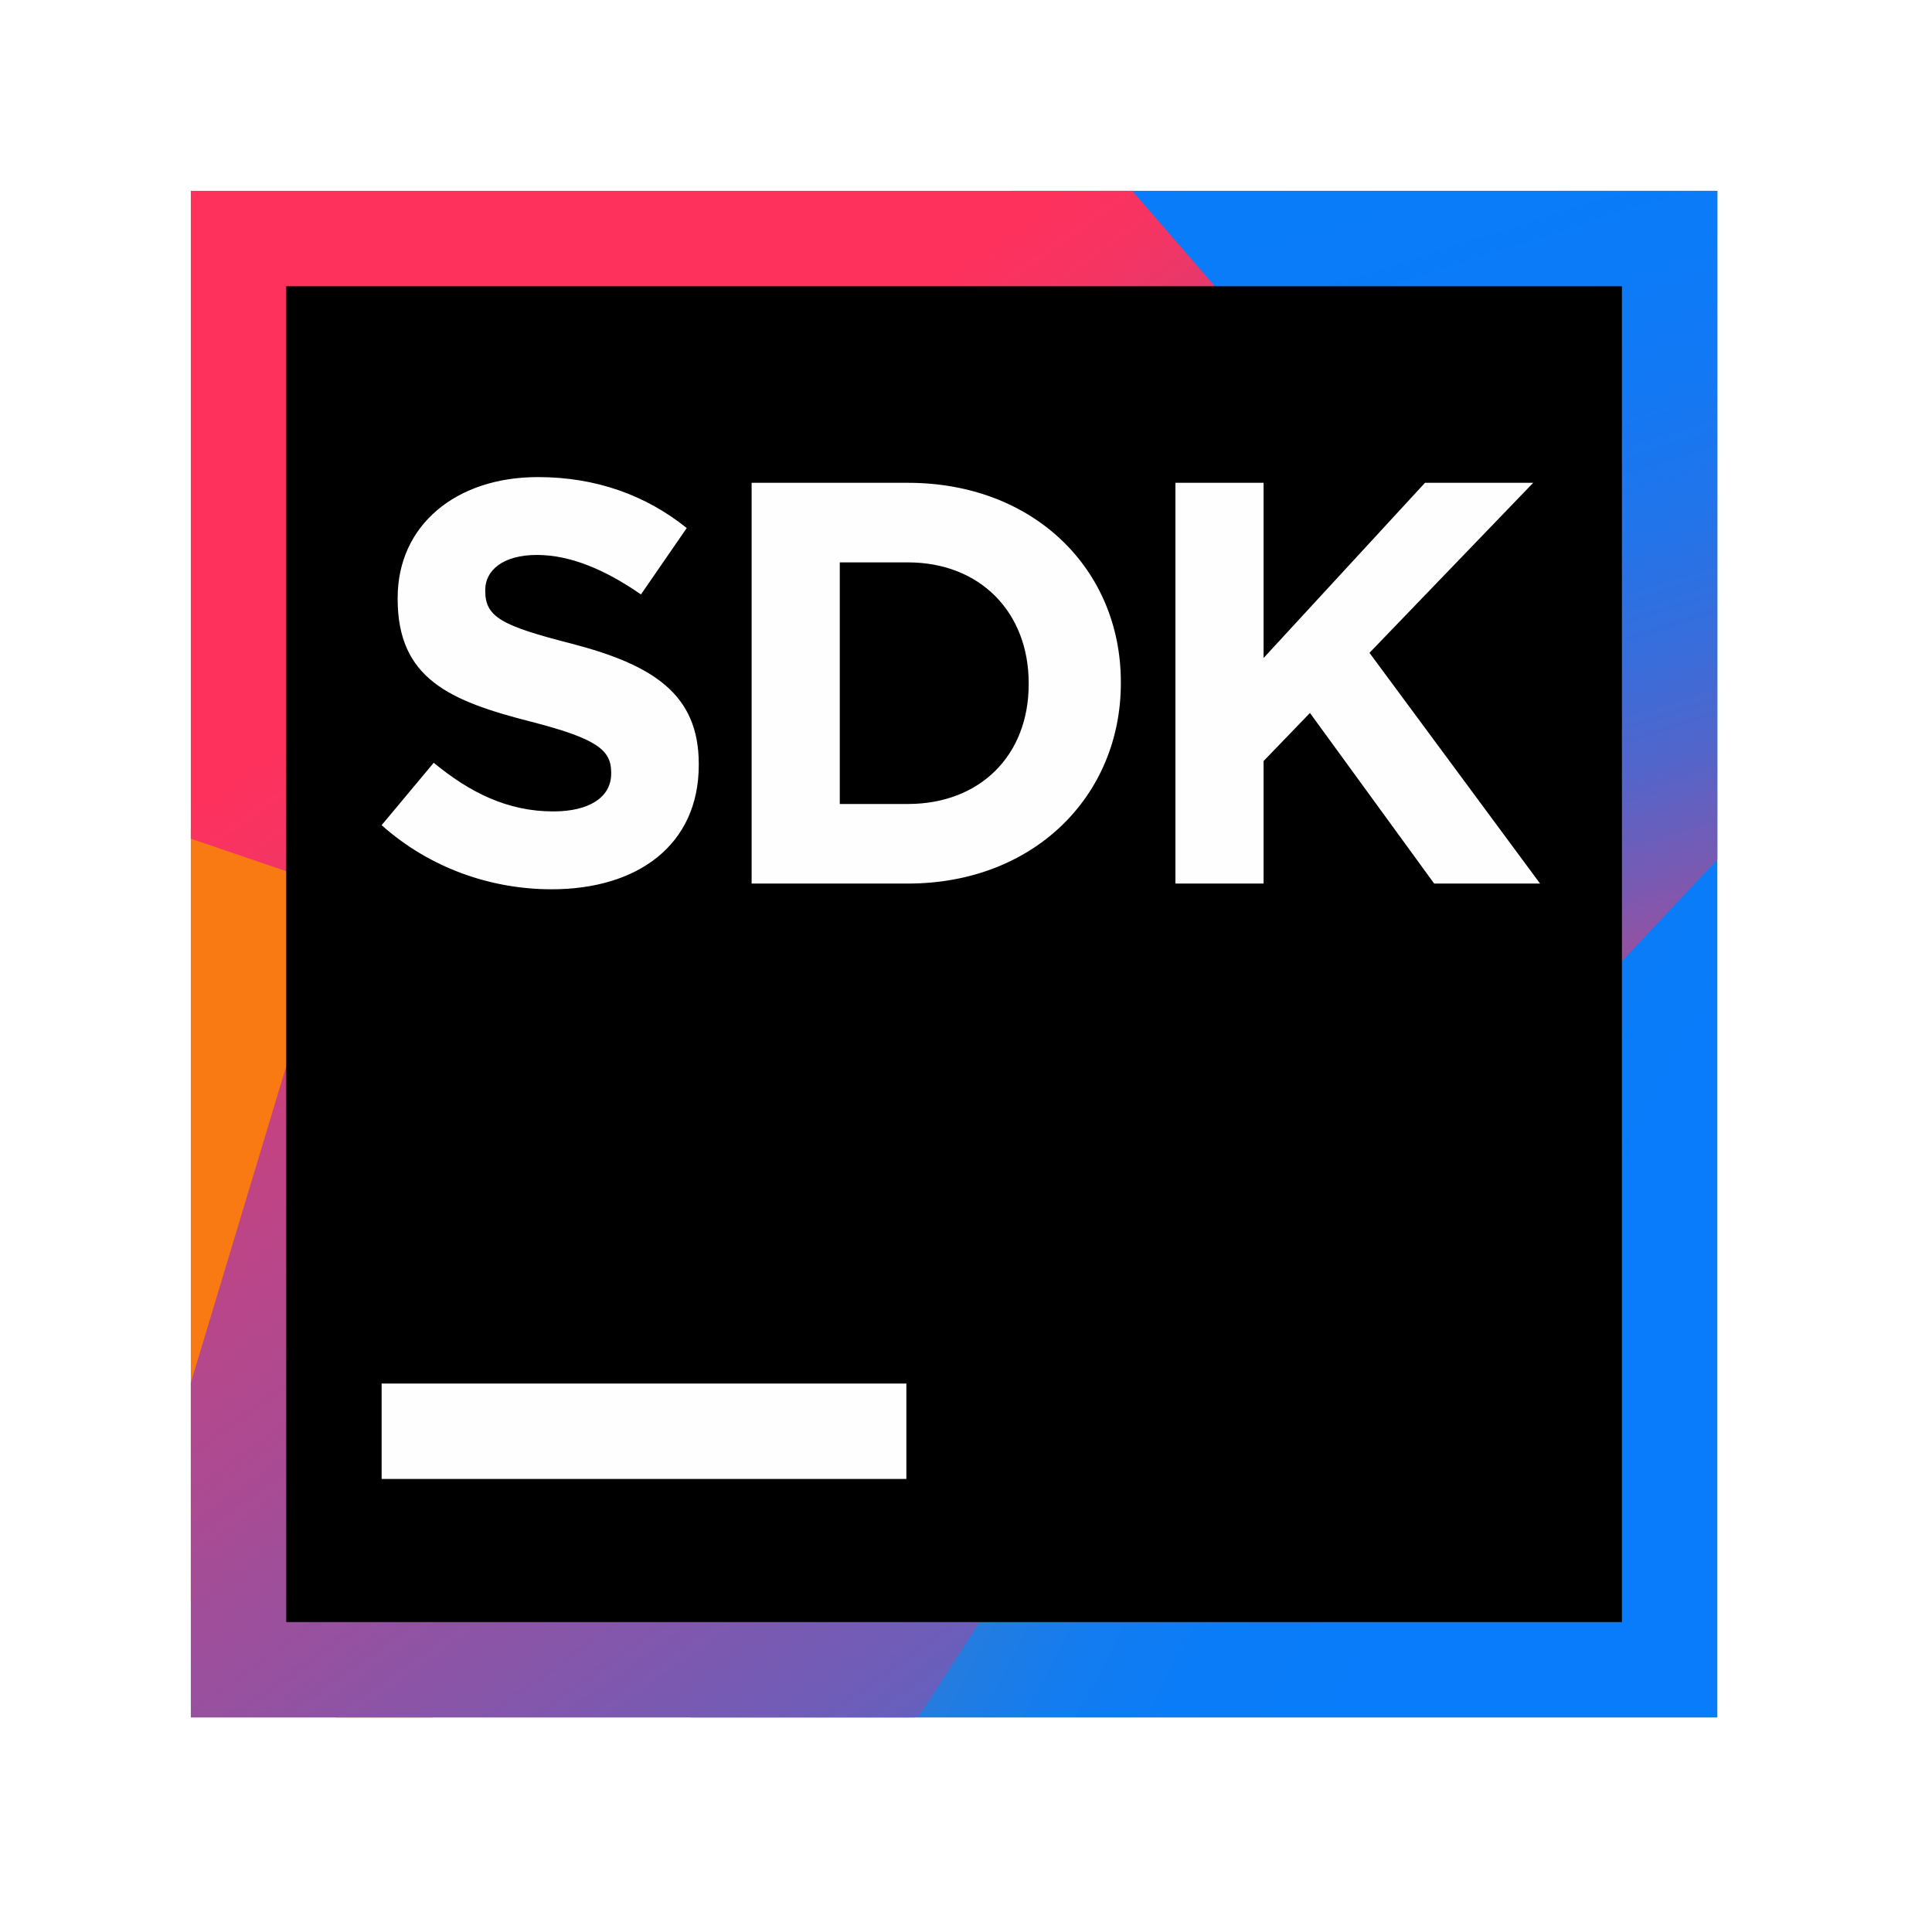
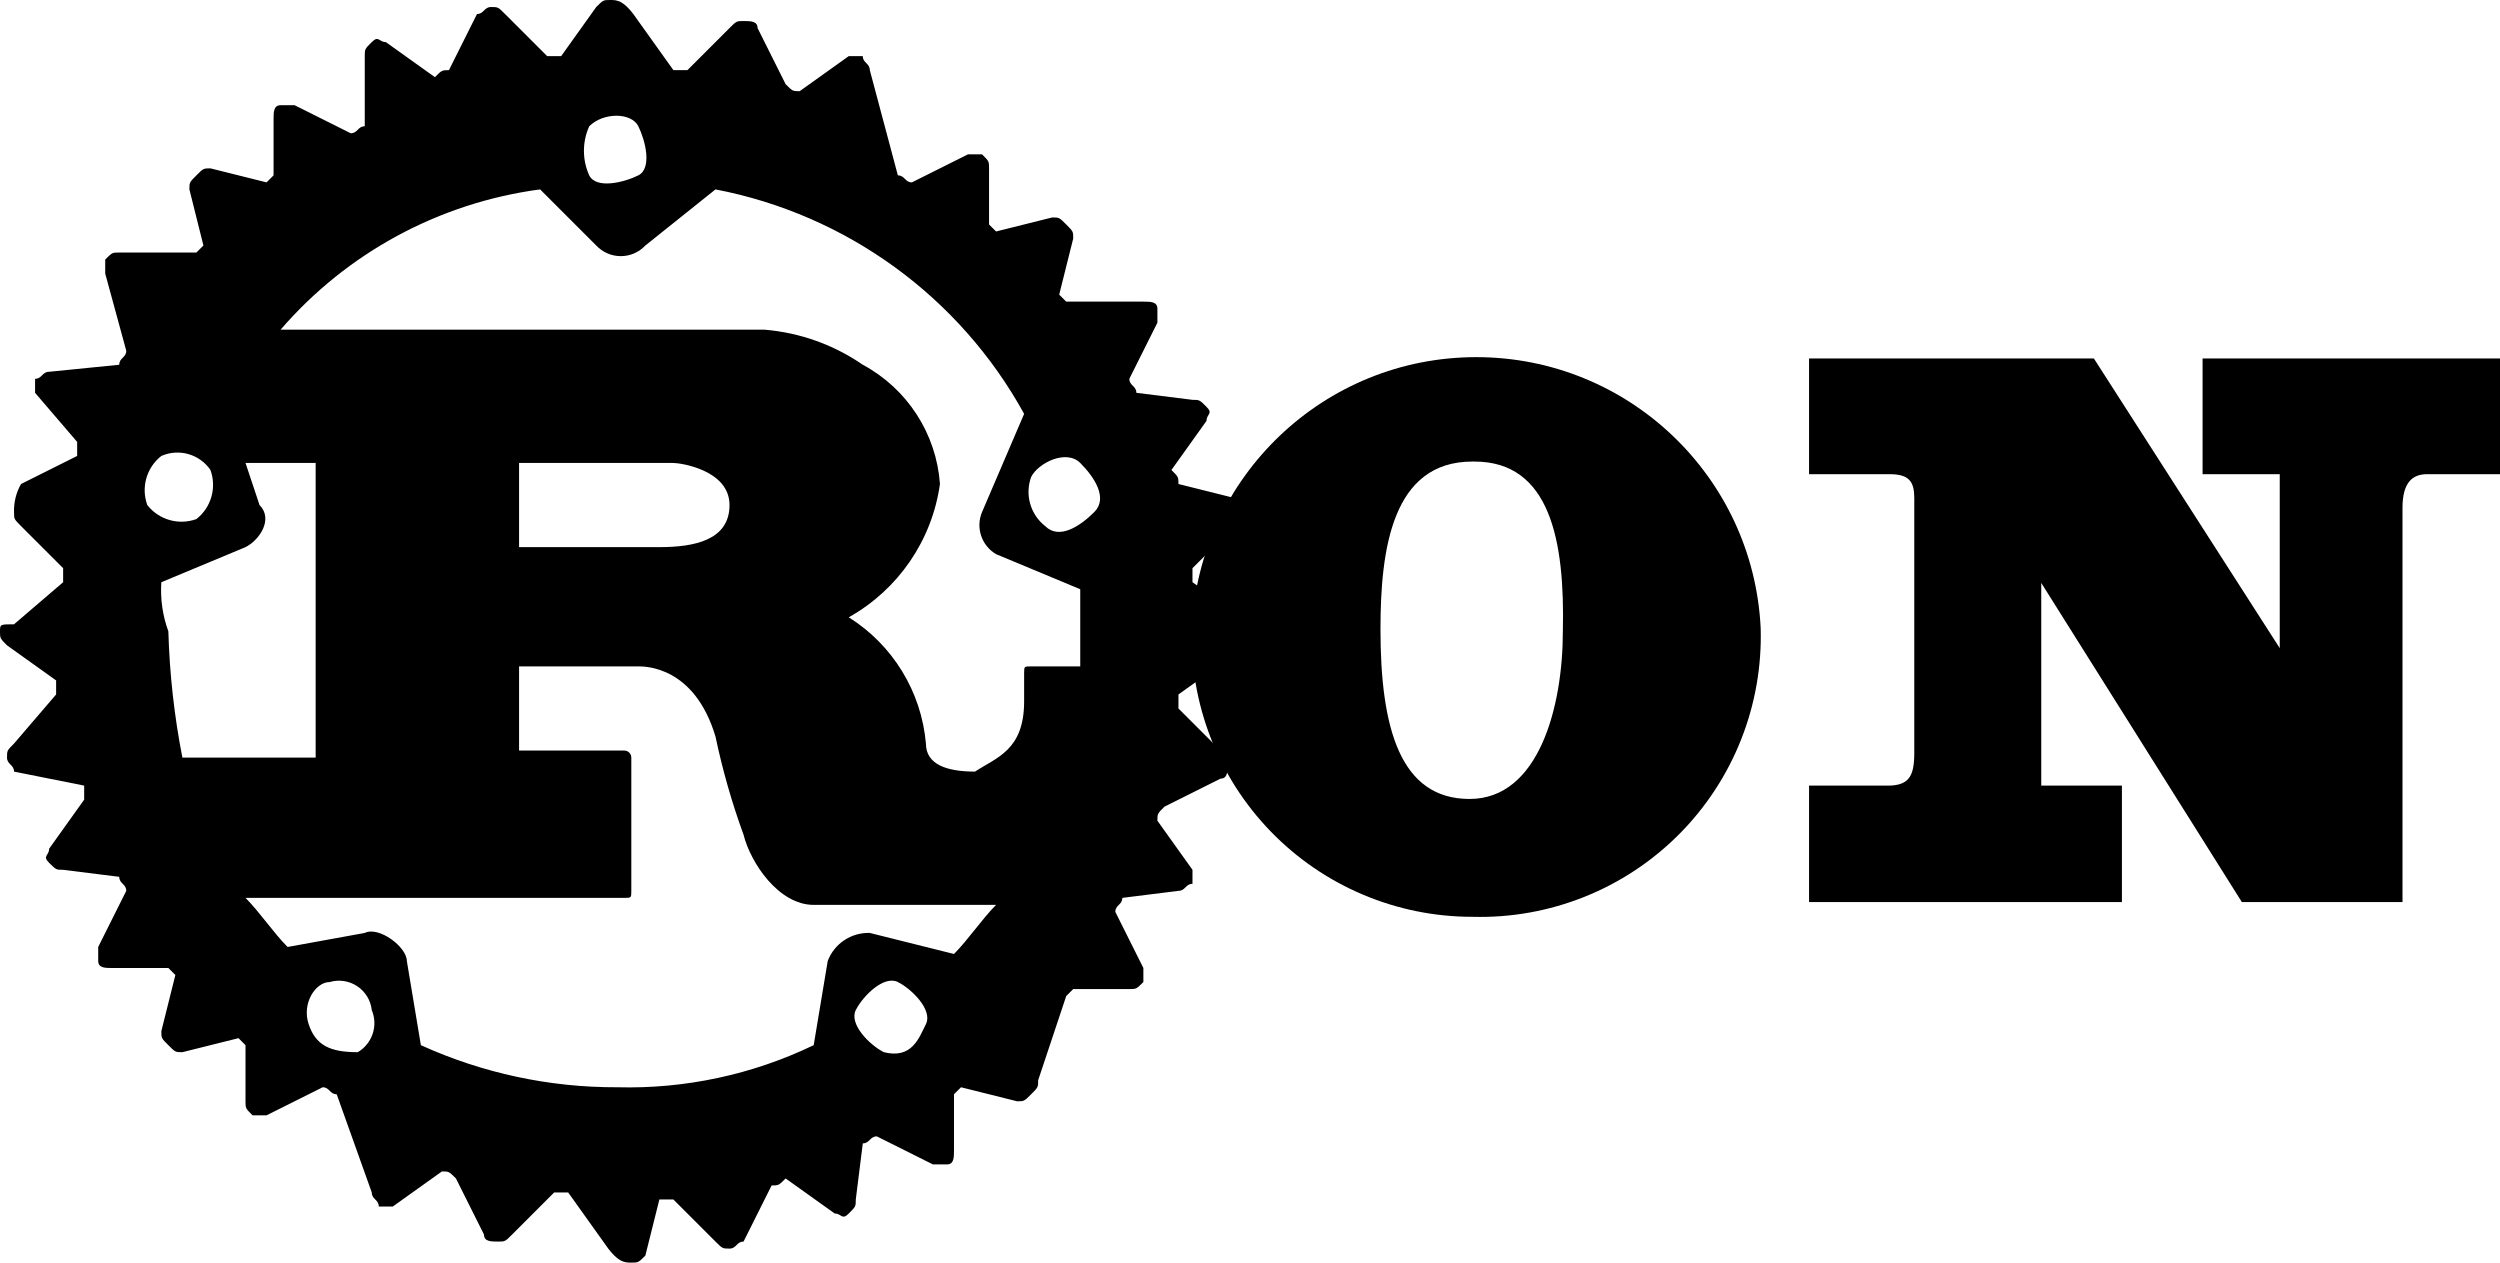
- <svg xmlns="http://www.w3.org/2000/svg" width="81" height="80" viewBox="0 0 81 80">
-   <defs>
-     <linearGradient id="pluginsdk_80-a" x1="-.031%" x2="100.053%" y1="49.963%" y2="49.963%">
-       <stop offset="25.81%" stop-color="#F97A12" />
-       <stop offset="45.91%" stop-color="#B07B58" />
-       <stop offset="72.41%" stop-color="#577BAE" />
-       <stop offset="91.05%" stop-color="#1E7CE5" />
-       <stop offset="100%" stop-color="#087CFA" />
-     </linearGradient>
-     <linearGradient id="pluginsdk_80-b" x1="27.55%" x2="82.223%" y1="34.514%" y2="77.605%">
-       <stop offset="0%" stop-color="#F97A12" />
-       <stop offset="7.18%" stop-color="#CB7A3E" />
-       <stop offset="15.41%" stop-color="#9E7B6A" />
-       <stop offset="24.2%" stop-color="#757B91" />
-       <stop offset="33.44%" stop-color="#537BB1" />
-       <stop offset="43.24%" stop-color="#387CCC" />
-       <stop offset="53.81%" stop-color="#237CE0" />
-       <stop offset="65.52%" stop-color="#147CEF" />
-       <stop offset="79.25%" stop-color="#0B7CF7" />
-       <stop offset="100%" stop-color="#087CFA" />
-     </linearGradient>
-     <linearGradient id="pluginsdk_80-c" x1="63.121%" x2="40.793%" y1="97.699%" y2="-6.587%">
-       <stop offset="0%" stop-color="#FE315D" />
-       <stop offset="7.84%" stop-color="#CB417E" />
-       <stop offset="16.01%" stop-color="#9E4E9B" />
-       <stop offset="24.74%" stop-color="#755BB4" />
-       <stop offset="33.92%" stop-color="#5365CA" />
-       <stop offset="43.65%" stop-color="#386DDB" />
-       <stop offset="54.14%" stop-color="#2374E9" />
-       <stop offset="65.76%" stop-color="#1478F3" />
-       <stop offset="79.4%" stop-color="#0B7BF8" />
-       <stop offset="100%" stop-color="#087CFA" />
-     </linearGradient>
-     <linearGradient id="pluginsdk_80-d" x1="25.331%" x2="93.854%" y1="24.119%" y2="132.621%">
-       <stop offset="0%" stop-color="#FE315D" />
-       <stop offset="4.023%" stop-color="#F63462" />
-       <stop offset="10.37%" stop-color="#DF3A71" />
-       <stop offset="16.67%" stop-color="#C24383" />
-       <stop offset="29.12%" stop-color="#AD4A91" />
-       <stop offset="54.98%" stop-color="#755BB4" />
-       <stop offset="91.75%" stop-color="#1D76ED" />
-       <stop offset="100%" stop-color="#087CFA" />
-     </linearGradient>
-   </defs>
-   <g fill="none" fill-rule="evenodd">
-     <g fill-rule="nonzero" transform="translate(8 8)">
-       <path fill="url(#pluginsdk_80-a)" d="M6.088,64 L2.66453526e-15,59.1 L0,26.792 L30,38.67 L10.14,64 L6.088,64 Z" />
-       <path fill="url(#pluginsdk_80-b)" d="M20.952,64 L52.274,31.916 L37.671,0.46 L38.058,1.33226763e-15 L64,0 L64,64 L20.952,64 Z" />
-       <path fill="url(#pluginsdk_80-c)" d="M34.412,0 L64,0 L64,28.037 L49.008,44 L34,0.447 L34.412,0 Z" />
-       <path fill="url(#pluginsdk_80-d)" d="M30.336,64 L0,64 L0,49.971 L6.234,29.283 L0,27.16 L0,0 L39.47,0 L58,21.384 L30.538,63.926 L30.336,64 Z" />
-     </g>
-     <g fill-rule="nonzero" transform="translate(12 12)">
-       <rect width="56" height="56" fill="#000" />
-       <rect width="22" height="4" x="4" y="46" fill="#FFFEFE" />
-       <path fill="#FFFEFE" d="M11.128,25.28 C8.584,25.28 6.016,24.392 4,22.592 L6.184,19.976 C7.696,21.224 9.28,22.016 11.2,22.016 C12.712,22.016 13.624,21.416 13.624,20.432 L13.624,20.384 C13.624,19.448 13.048,18.968 10.24,18.248 C6.856,17.384 4.672,16.448 4.672,13.112 L4.672,13.064 C4.672,10.016 7.12,8 10.552,8 C13,8 15.088,8.768 16.792,10.136 L14.872,12.92 C13.384,11.888 11.92,11.264 10.504,11.264 C9.088,11.264 8.344,11.912 8.344,12.728 L8.344,12.776 C8.344,13.88 9.064,14.24 11.968,14.984 C15.376,15.872 17.296,17.096 17.296,20.024 L17.296,20.072 C17.296,23.408 14.752,25.28 11.128,25.28 Z M19.512,25.04 L19.512,8.24 L26.064,8.24 C31.344,8.24 34.992,11.864 34.992,16.592 L34.992,16.64 C34.992,21.368 31.344,25.04 26.064,25.04 L19.512,25.04 Z M26.064,11.576 L23.208,11.576 L23.208,21.704 L26.064,21.704 C29.088,21.704 31.128,19.664 31.128,16.688 L31.128,16.64 C31.128,13.664 29.088,11.576 26.064,11.576 Z M37.28,25.04 L37.28,8.24 L40.976,8.24 L40.976,15.584 L47.744,8.24 L52.28,8.24 L45.416,15.368 L52.568,25.04 L48.128,25.04 L42.92,17.888 L40.976,19.904 L40.976,25.04 L37.28,25.04 Z" />
-     </g>
-   </g>
+ <svg xmlns="http://www.w3.org/2000/svg" id="Layer_1" data-name="Layer 1" viewBox="0 0 35.64 18">
+   <path id="path3" d="M19.6,19.8l-.7-.5v-.2l.6-.6c.1-.1.1-.1.1-.2s-.1-.1-.1-.2l-.8-.2c0-.1,0-.1-.1-.2l.5-.7c0-.1.1-.1,0-.2s-.1-.1-.2-.1l-.8-.1c0-.1-.1-.1-.1-.2l.4-.8v-.2c0-.1-.1-.1-.2-.1H17.1l-.1-.1.2-.8c0-.1,0-.1-.1-.2s-.1-.1-.2-.1l-.8.2-.1-.1v-.8c0-.1,0-.1-.1-.2h-.2l-.8.4c-.1,0-.1-.1-.2-.1L14.3,12c0-.1-.1-.1-.1-.2H14l-.7.5c-.1,0-.1,0-.2-.1l-.4-.8c0-.1-.1-.1-.2-.1s-.1,0-.2.1l-.6.6h-.2l-.5-.7c-.2-.3-.3-.3-.4-.3s-.1,0-.2.1l-.5.7H9.7l-.6-.6c-.1-.1-.1-.1-.2-.1s-.1.1-.2.1l-.4.8c-.1,0-.1,0-.2.1l-.7-.5c-.1,0-.1-.1-.2,0s-.1.1-.1.2v1c-.1,0-.1.1-.2.1l-.8-.4H5.9c-.1,0-.1.1-.1.2v.8l-.1.1-.8-.2c-.1,0-.1,0-.2.1s-.1.1-.1.2l.2.8-.1.1H3.6c-.1,0-.1,0-.2.1v.2L3.7,16c0,.1-.1.1-.1.2l-1,.1c-.1,0-.1.1-.2.1v.2l.6.7v.2l-.8.4a.76.76,0,0,0-.1.4c0,.1,0,.1.1.2l.6.6v.2l-.7.6c-.2,0-.2,0-.2.1s0,.1.1.2l.7.5v.2l-.6.7c-.1.1-.1.1-.1.2s.1.1.1.2l1,.2v.2l-.5.7c0,.1-.1.1,0,.2s.1.1.2.1l.8.1c0,.1.1.1.1.2l-.4.8v.2c0,.1.1.1.2.1h.8l.1.1-.2.8c0,.1,0,.1.1.2s.1.1.2.1l.8-.2.1.1v.8c0,.1,0,.1.1.2h.2l.8-.4c.1,0,.1.1.2.1L7.2,28c0,.1.1.1.1.2h.2l.7-.5c.1,0,.1,0,.2.1l.4.8c0,.1.1.1.2.1s.1,0,.2-.1l.6-.6H10l.5.7c.2.3.3.3.4.3s.1,0,.2-.1l.2-.8h.2l.6.6c.1.1.1.1.2.1s.1-.1.2-.1l.4-.8c.1,0,.1,0,.2-.1l.7.5c.1,0,.1.1.2,0s.1-.1.1-.2l.1-.8c.1,0,.1-.1.2-.1l.8.4h.2c.1,0,.1-.1.1-.2v-.8l.1-.1.8.2c.1,0,.1,0,.2-.1s.1-.1.1-.2l.4-1.2.1-.1H18c.1,0,.1,0,.2-.1v-.2l-.4-.8c0-.1.1-.1.1-.2l.8-.1c.1,0,.1-.1.2-.1v-.2l-.5-.7c0-.1,0-.1.1-.2l.8-.4c.1,0,.1-.1.1-.2s0-.1-.1-.2l-.6-.6v-.2l.7-.5c.1,0,.1-.1.1-.2.2-.3.2-.3.1-.4ZM14.5,26c-.2-.1-.5-.4-.4-.6s.4-.5.6-.4.5.4.4.6S14.9,26.1,14.5,26Zm-.2-1.7a.62.62,0,0,0-.6.4l-.2,1.2a6.09,6.09,0,0,1-2.8.6,6.71,6.71,0,0,1-2.8-.6l-.2-1.2c0-.2-.4-.5-.6-.4L6,24.5c-.2-.2-.4-.5-.6-.7h5.4c.1,0,.1,0,.1-.1V21.8a.1.1,0,0,0-.1-.1H9.3V20.5H11c.1,0,.8,0,1.1,1a10.26,10.26,0,0,0,.4,1.4c.1.4.5,1,1,1h2.6c-.2.2-.4.5-.6.7l-1.2-.3ZM7,26c-.4,0-.6-.1-.7-.4s.1-.6.3-.6a.47.47,0,0,1,.6.4A.48.48,0,0,1,7,26ZM4.9,17.7a.62.62,0,0,1-.2.7.62.62,0,0,1-.7-.2.62.62,0,0,1,.2-.7A.57.57,0,0,1,4.9,17.7Zm-.7,1.6,1.2-.5c.2-.1.4-.4.2-.6l-.2-.6h1v4.2H4.5A11,11,0,0,1,4.3,20,1.7,1.7,0,0,1,4.2,19.3Zm5.1-.5V17.6h2.2c.1,0,.8.1.8.6s-.5.6-1,.6Zm8,1.2v.5h-.7c-.1,0-.1,0-.1.1V21c0,.7-.4.8-.7,1-.4,0-.7-.1-.7-.4A2.37,2.37,0,0,0,14,19.8a2.59,2.59,0,0,0,1.3-1.9,2.1,2.1,0,0,0-1.1-1.7,2.89,2.89,0,0,0-1.4-.5H5.9a5.92,5.92,0,0,1,3.7-2l.8.8a.48.48,0,0,0,.7,0l1-.8a6.4,6.4,0,0,1,4.4,3.2l-.6,1.4a.48.48,0,0,0,.2.6l1.2.5V20Zm-7-7.2c.2-.2.6-.2.7,0s.2.6,0,.7-.6.2-.7,0A.85.85,0,0,1,10.3,12.8Zm6.3,5c.1-.2.5-.4.7-.2s.4.5.2.7-.5.4-.7.2A.62.62,0,0,1,16.6,17.8Z" transform="translate(-1.9 -11)" />
+   <path d="M22.89,24.07a4,4,0,0,1-4-4.12,4.06,4.06,0,0,1,8.11,0A4,4,0,0,1,22.89,24.07Zm0-6.49c-1.14,0-1.31,1.24-1.31,2.39,0,1.41.28,2.42,1.27,2.42s1.33-1.32,1.33-2.39C24.21,18.71,24,17.58,22.92,17.58Z" transform="translate(-1.9 -11)" />
+   <path d="M36.5,17.76c-.21,0-.35.12-.35.48v5.62H33.86L31,19.31V22.2h1.15v1.66H27.69V22.2h1.12c.31,0,.38-.14.38-.47V18.1c0-.23-.07-.34-.35-.34H27.69V16.11h4.06l2.65,4.13V17.76H33.3V16.11h4.24v1.65Z" transform="translate(-1.9 -11)" />
</svg>
